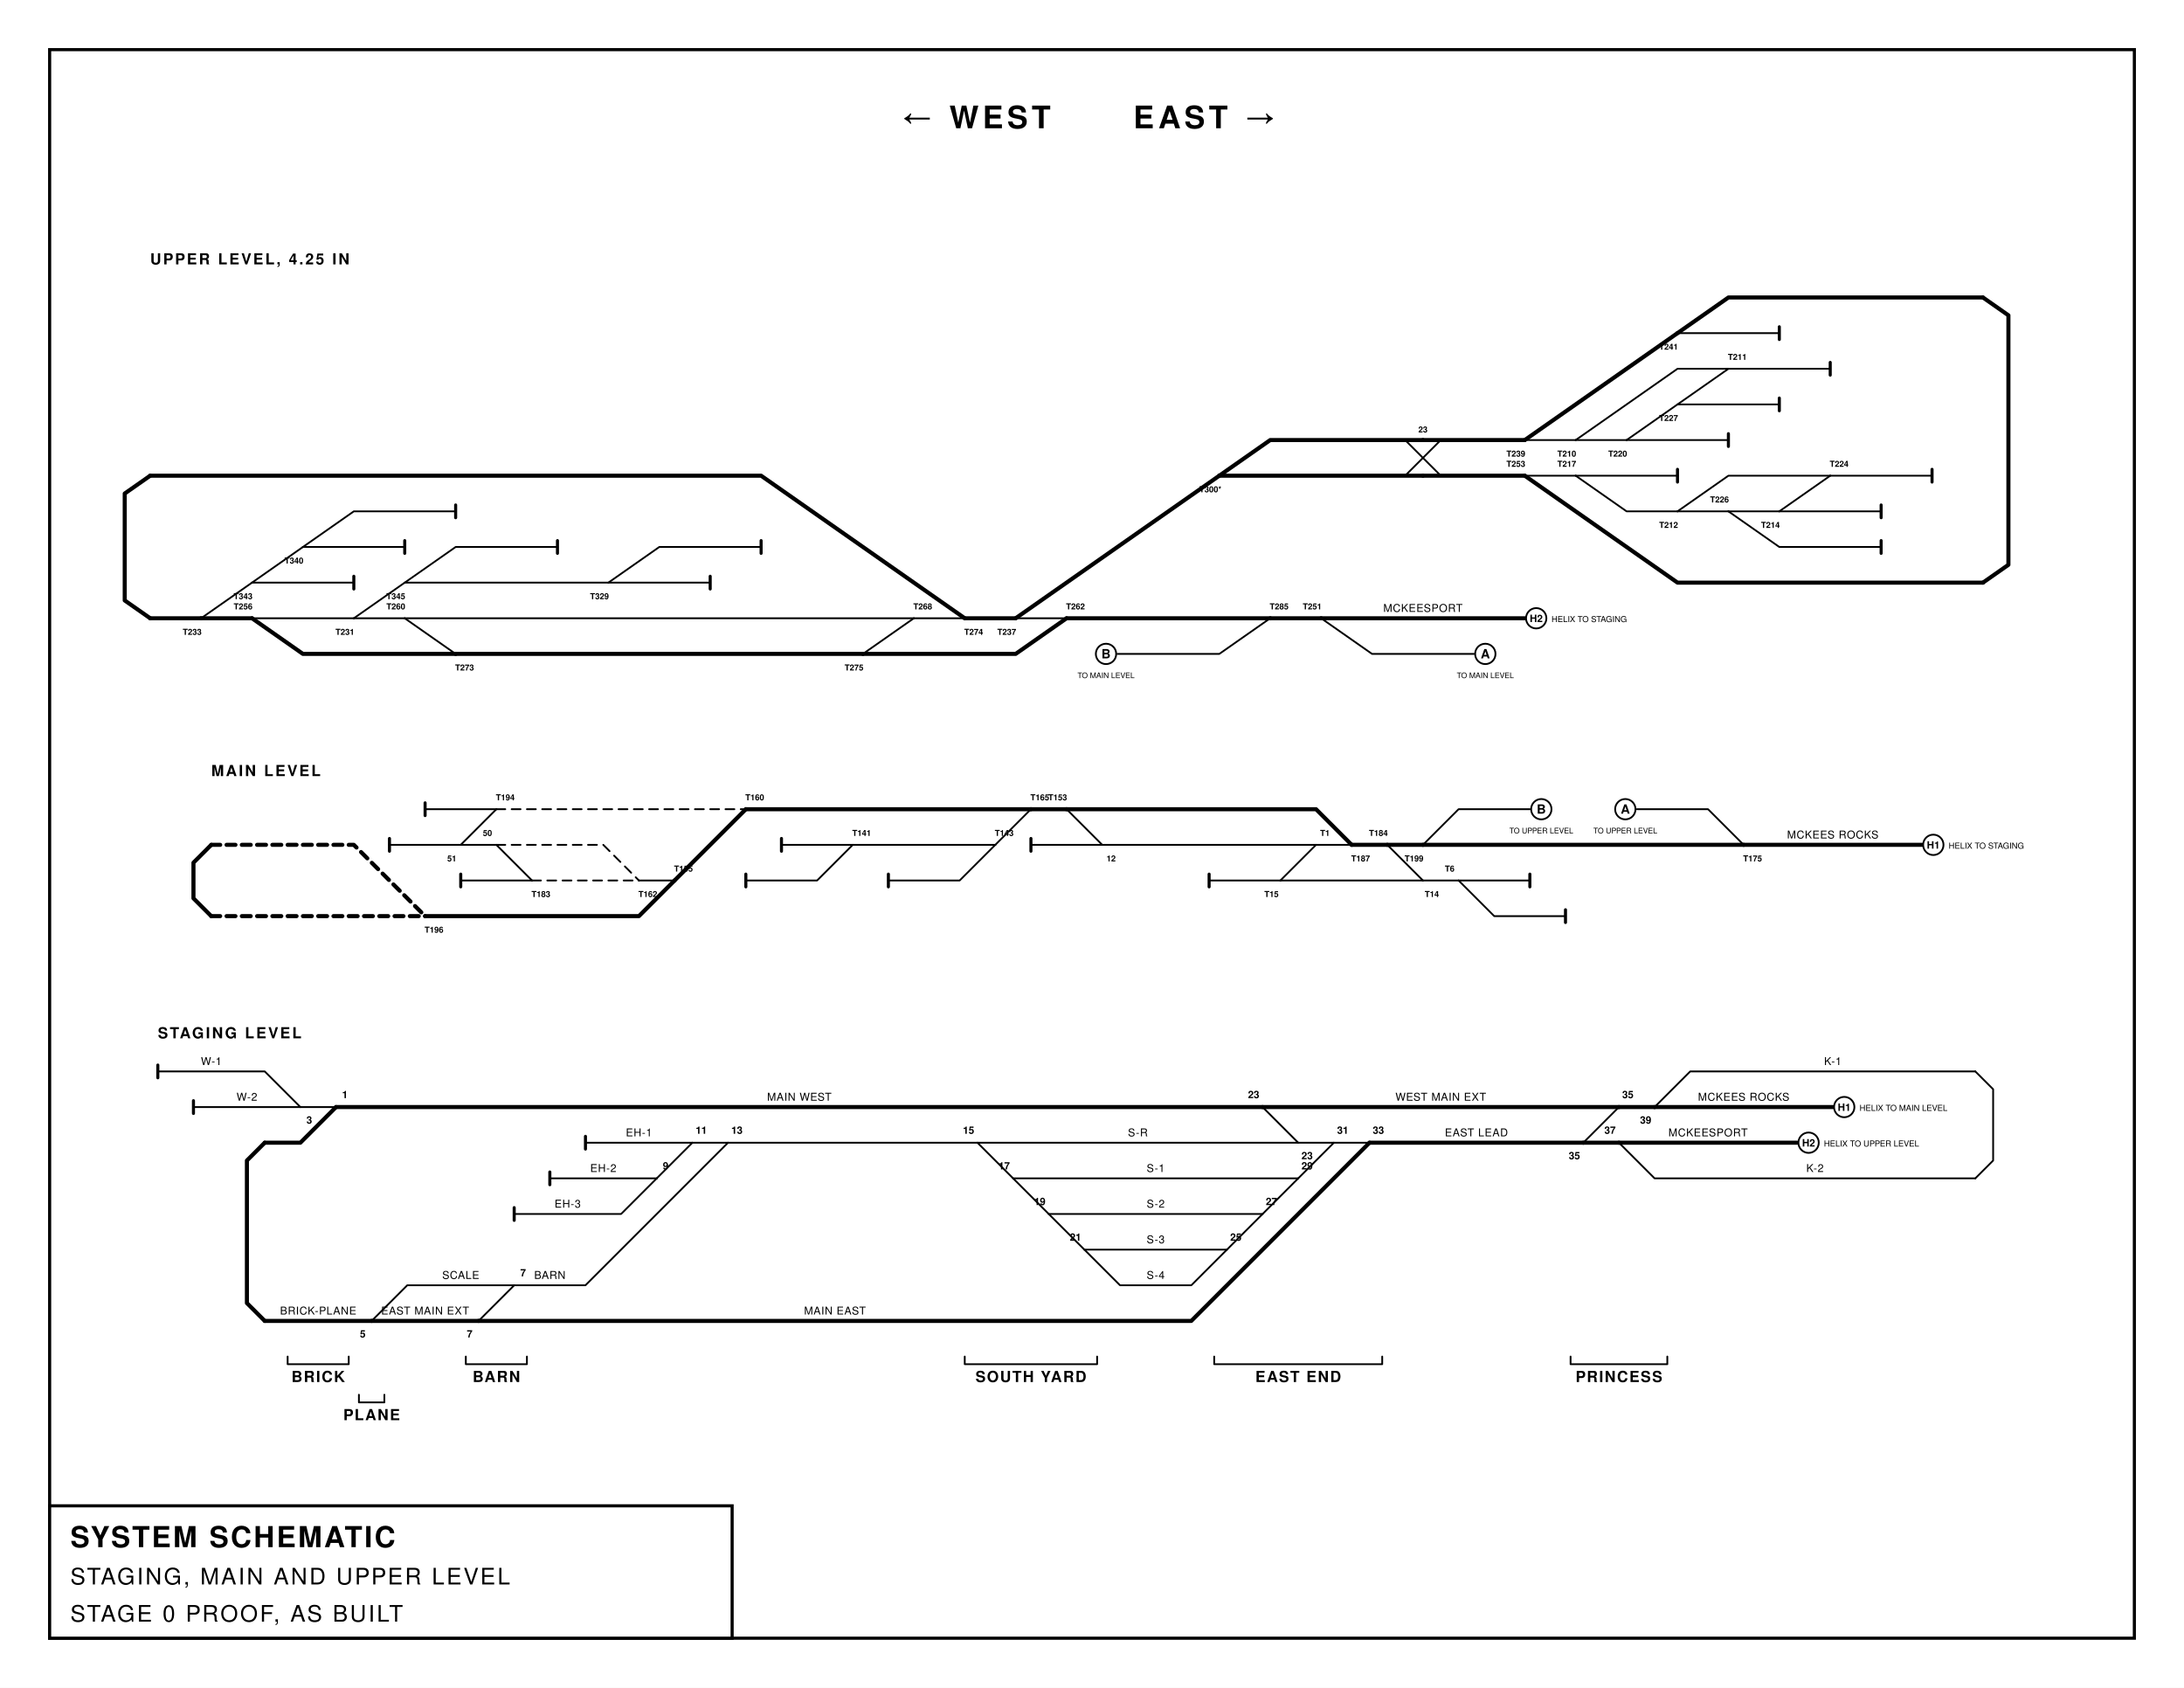
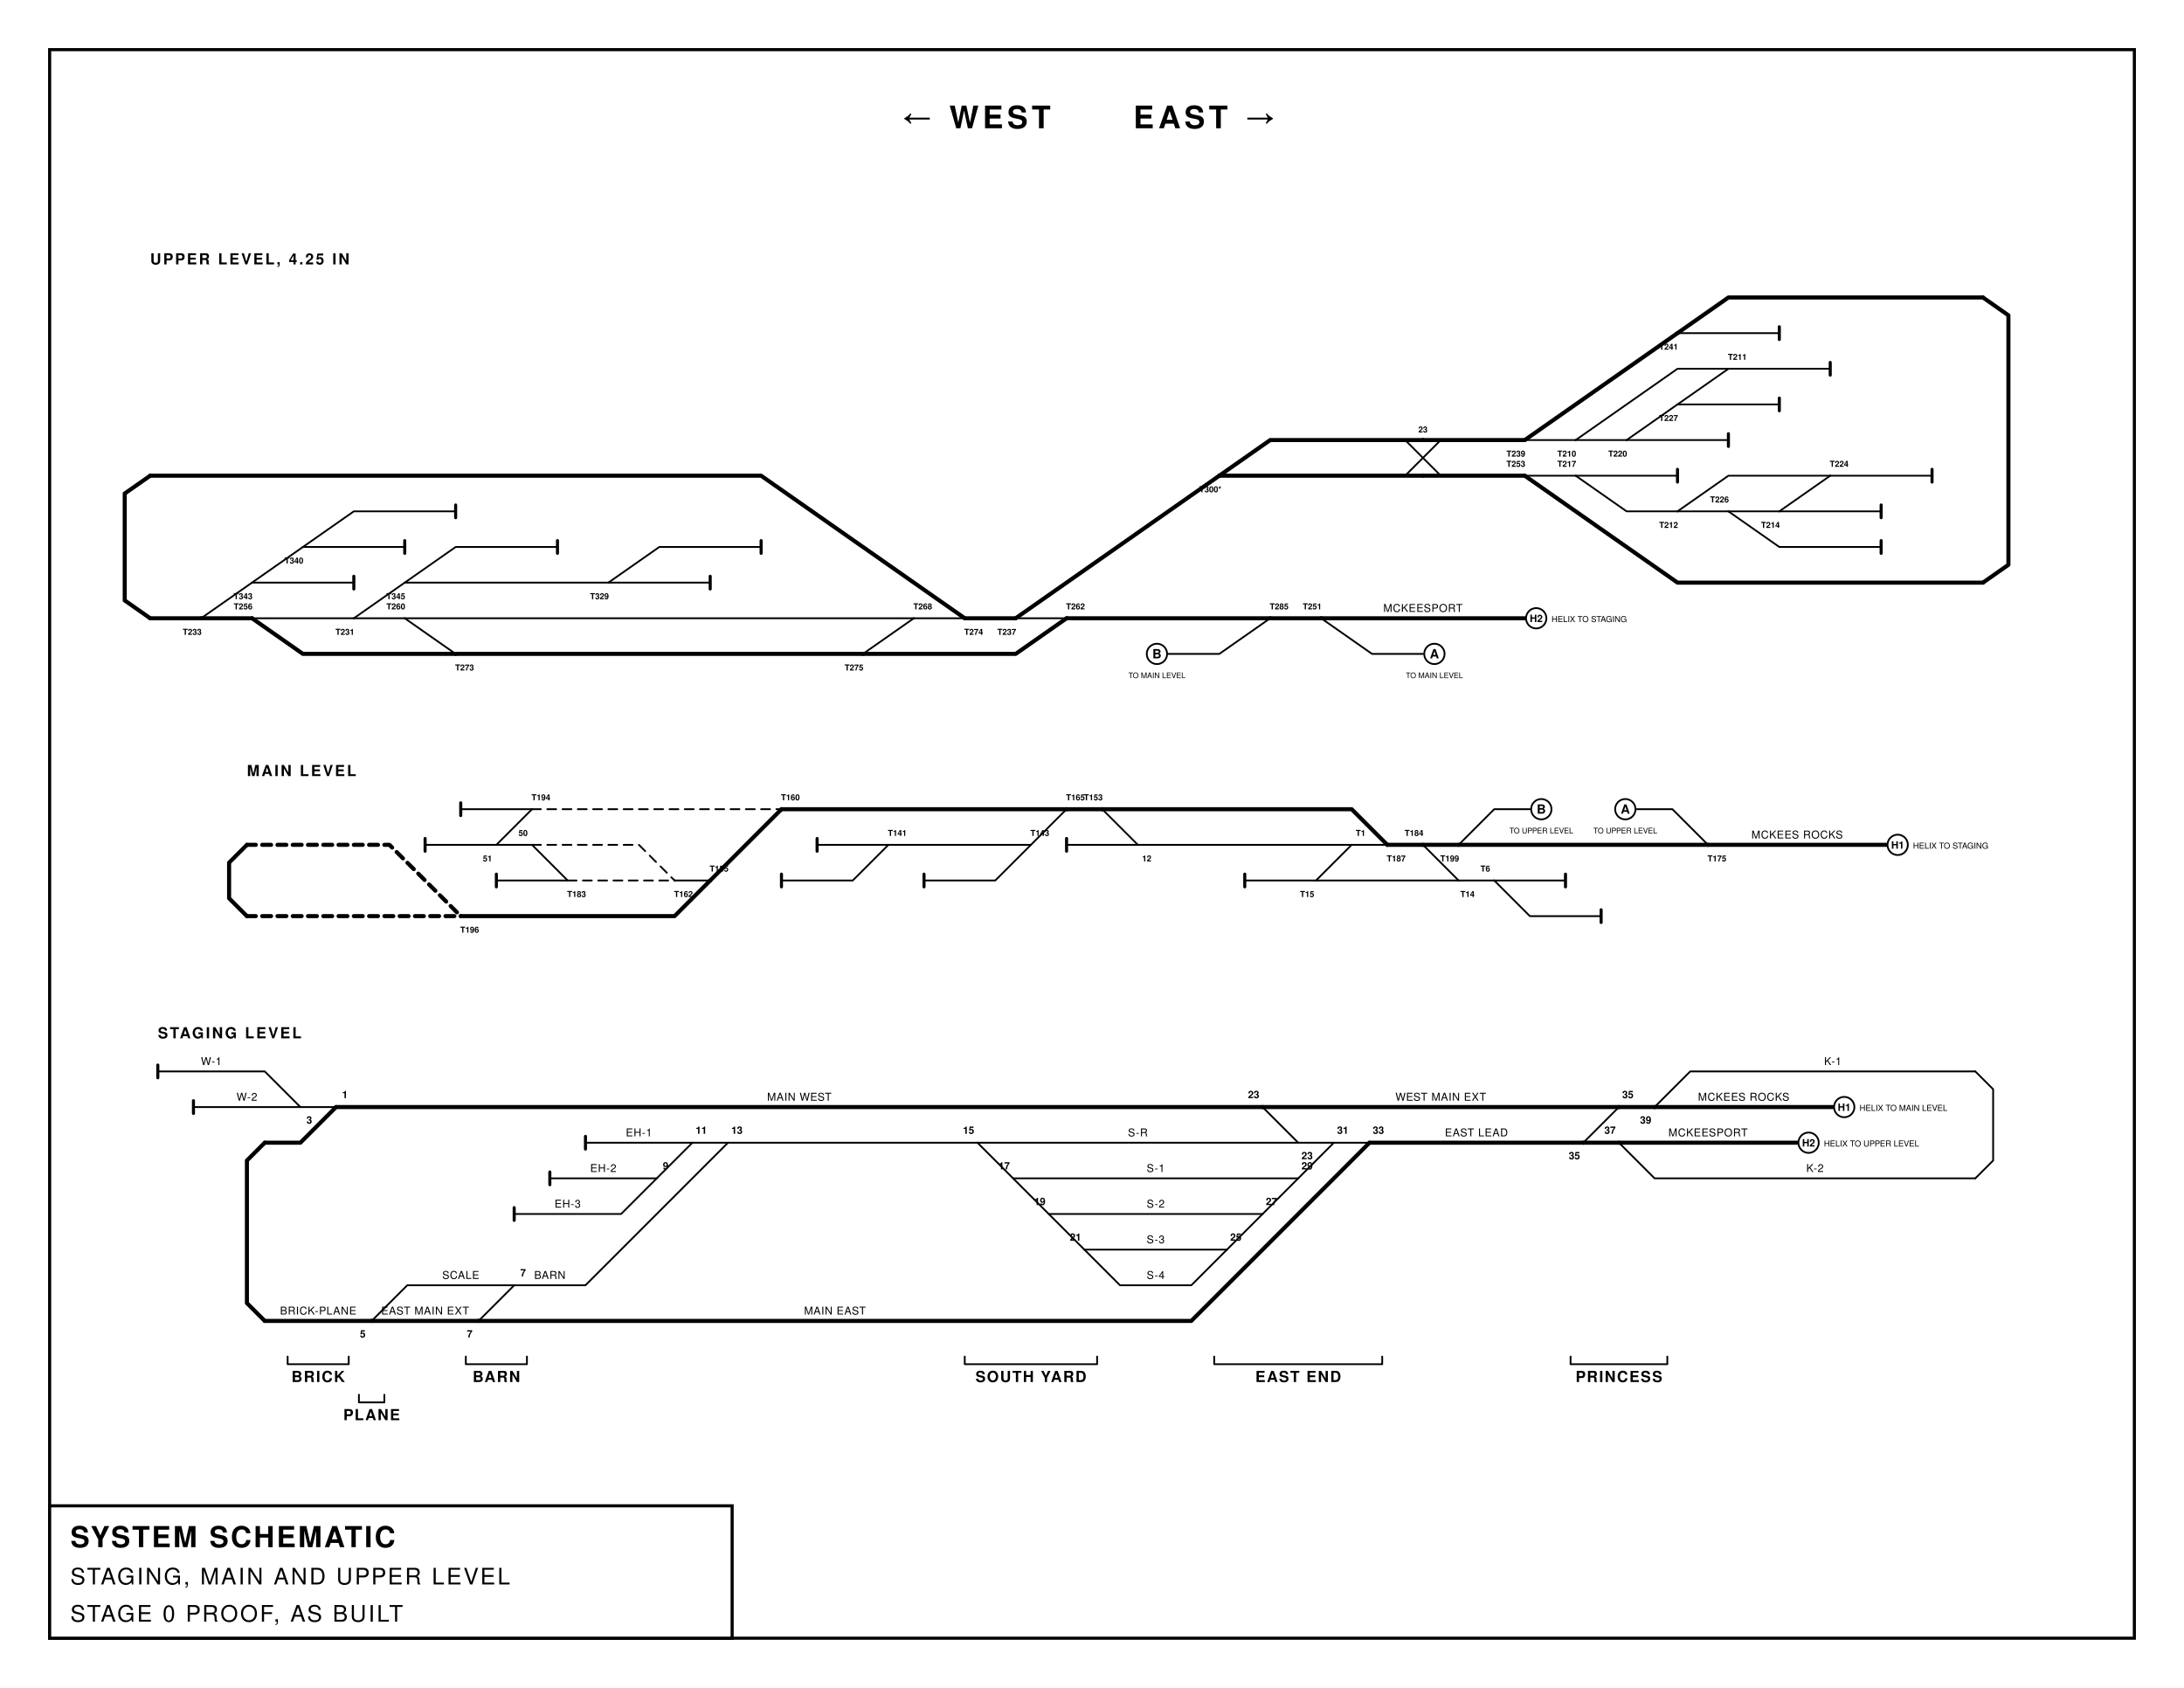
<svg xmlns="http://www.w3.org/2000/svg" viewBox="0 0 1056 816" width="1056" height="816" font-family="'Helvetica Neue',Helvetica,Arial,sans-serif">
  <rect width="1056" height="816" fill="#fff" />
  <rect x="24" y="24" width="1008" height="768" fill="none" stroke="#000" stroke-width="1.5" />
  <g transform="translate(48.0,106.9) scale(0.6154)" fill="none" stroke="#000" stroke-linecap="round" stroke-linejoin="round">
    <path d="M1120.0,172.0 L1160.0,172.0" stroke-width="1.4" />
    <path d="M1160.0,172.0 L1240.0,116.0 L1280.0,116.0" stroke-width="1.4" />
    <path d="M1160.0,172.0 L1200.0,172.0" stroke-width="1.4" />
    <path d="M1280.0,116.0 L1360.0,116.0" stroke-width="1.4" />
    <path d="M1240.0,144.0 L1280.0,116.0" stroke-width="1.4" />
    <path d="M1160.0,200.0 L1200.0,228.0 L1240.0,228.0" stroke-width="1.4" />
    <path d="M1240.0,228.0 L1280.0,228.0" stroke-width="1.4" />
    <path d="M1240.0,228.0 L1280.0,200.0 L1360.0,200.0" stroke-width="1.4" />
    <path d="M1280.0,228.0 L1320.0,228.0" stroke-width="1.4" />
    <path d="M1320.0,228.0 L1400.0,228.0" stroke-width="1.4" />
    <path d="M1320.0,228.0 L1360.0,200.0" stroke-width="1.4" />
    <path d="M1120.0,200.0 L1160.0,200.0" stroke-width="1.4" />
    <path d="M1160.0,200.0 L1240.0,200.0" stroke-width="1.4" />
    <path d="M1200.0,172.0 L1240.0,144.0" stroke-width="1.4" />
    <path d="M1200.0,172.0 L1280.0,172.0" stroke-width="1.4" />
    <path d="M1360.0,200.0 L1440.0,200.0" stroke-width="1.4" />
    <path d="M1280.0,228.0 L1320.0,256.0 L1400.0,256.0" stroke-width="1.4" />
    <path d="M1240.0,144.0 L1320.0,144.0" stroke-width="1.4" />
    <path d="M120.0,312.0 L200.0,312.0" stroke-width="1.4" />
    <path d="M200.0,312.0 L240.0,312.0" stroke-width="1.4" />
    <path d="M200.0,312.0 L240.0,284.0" stroke-width="1.4" />
    <path d="M40.0,312.0 L80.0,312.0" stroke-width="3.2" />
    <path d="M40.0,200.0 L520.0,200.0 L680.0,312.0" stroke-width="3.2" />
    <path d="M80.0,312.0 L120.0,312.0" stroke-width="3.2" />
    <path d="M80.0,312.0 L120.0,284.0" stroke-width="1.4" />
    <path d="M1040.0,172.0 L1120.0,172.0" stroke-width="3.2" />
    <path d="M1120.0,172.0 L1240.0,88.0" stroke-width="3.2" />
    <path d="M1240.0,88.0 L1280.0,60.0 L1480.0,60.0" stroke-width="3.2" />
    <path d="M1120.0,200.0 L1240.0,284.0 L1480.0,284.0" stroke-width="3.2" />
    <path d="M1240.0,88.0 L1320.0,88.0" stroke-width="1.4" />
    <path d="M1040.0,200.0 L1120.0,200.0" stroke-width="3.2" />
    <path d="M920.0,312.0 L960.0,312.0" stroke-width="3.2" />
    <path d="M120.0,312.0 L160.0,340.0 L280.0,340.0" stroke-width="3.2" />
    <path d="M680.0,312.0 L720.0,312.0" stroke-width="3.2" />
    <path d="M720.0,312.0 L760.0,312.0" stroke-width="1.4" />
    <path d="M240.0,312.0 L640.0,312.0" stroke-width="1.4" />
    <path d="M240.0,312.0 L280.0,340.0" stroke-width="1.4" />
    <path d="M760.0,312.0 L920.0,312.0" stroke-width="3.2" />
    <path d="M600.0,340.0 L720.0,340.0 L760.0,312.0" stroke-width="3.2" />
    <path d="M640.0,312.0 L680.0,312.0" stroke-width="1.4" />
    <path d="M600.0,340.0 L640.0,312.0" stroke-width="1.4" />
    <path d="M280.0,340.0 L600.0,340.0" stroke-width="3.2" />
    <path d="M880.0,200.0 L1040.0,200.0" stroke-width="3.2" />
    <path d="M240.0,284.0 L400.0,284.0" stroke-width="1.4" />
    <path d="M400.0,284.0 L480.0,284.0" stroke-width="1.4" />
    <path d="M400.0,284.0 L440.0,256.0 L520.0,256.0" stroke-width="1.4" />
    <path d="M120.0,284.0 L160.0,256.0" stroke-width="1.4" />
    <path d="M160.0,256.0 L240.0,256.0" stroke-width="1.4" />
    <path d="M160.0,256.0 L200.0,228.0 L280.0,228.0" stroke-width="1.4" />
    <path d="M240.0,284.0 L280.0,256.0 L360.0,256.0" stroke-width="1.4" />
    <path d="M120.0,284.0 L200.0,284.0" stroke-width="1.4" />
    <path d="M960.0,312.0 L1120.0,312.0" stroke-width="3.2" />
    <path d="M880.0,200.0 L920.0,172.0 L1040.0,172.0" stroke-width="3.2" />
    <path d="M720.0,312.0 L880.0,200.0" stroke-width="3.2" />
-     <path d="M960.0,312.0 L1000.0,340.0 L1080.0,340.0" stroke-width="1.4" />
-     <path d="M800.0,340.0 L880.0,340.0 L920.0,312.0" stroke-width="1.4" />
+     <path d="M960.0,312.0 L1000.0,340.0 L1040.0,340.0" stroke-width="1.4" />
+     <path d="M840.0,340.0 L880.0,340.0 L920.0,312.0" stroke-width="1.4" />
    <path d="M40.0,200.0 L20.0,214.0 L20.0,298.0 L40.0,312.0" stroke-width="3.2" />
    <path d="M1480.0,60.0 L1500.0,74.0 L1500.0,270.0 L1480.0,284.0" stroke-width="3.2" />
    <path d="M1026.0,172.0 L1054.0,200.0 M1026.0,200.0 L1054.0,172.0" stroke-width="1.4" />
    <path d="M1360.0,111.0 L1360.0,121.0" stroke-width="2.4" />
    <path d="M1400.0,223.0 L1400.0,233.0" stroke-width="2.4" />
    <path d="M1240.0,195.0 L1240.0,205.0" stroke-width="2.4" />
    <path d="M1280.0,167.0 L1280.0,177.0" stroke-width="2.4" />
    <path d="M1440.0,195.0 L1440.0,205.0" stroke-width="2.4" />
    <path d="M1400.0,251.0 L1400.0,261.0" stroke-width="2.4" />
    <path d="M1320.0,139.0 L1320.0,149.0" stroke-width="2.4" />
    <path d="M1320.0,83.0 L1320.0,93.0" stroke-width="2.4" />
    <circle cx="1129.0" cy="312.0" r="8" stroke-width="1.4" fill="#fff" />
    <path d="M480.0,279.0 L480.0,289.0" stroke-width="2.4" />
    <path d="M520.0,251.0 L520.0,261.0" stroke-width="2.4" />
    <path d="M240.0,251.0 L240.0,261.0" stroke-width="2.4" />
    <path d="M280.0,223.0 L280.0,233.0" stroke-width="2.4" />
    <path d="M360.0,251.0 L360.0,261.0" stroke-width="2.4" />
    <path d="M200.0,279.0 L200.0,289.0" stroke-width="2.4" />
-     <circle cx="1089.0" cy="340.0" r="8" stroke-width="1.4" fill="#fff" />
-     <circle cx="791.0" cy="340.0" r="8" stroke-width="1.4" fill="#fff" />
+     <circle cx="1049.0" cy="340.0" r="8" stroke-width="1.4" fill="#fff" />
+     <circle cx="831.0" cy="340.0" r="8" stroke-width="1.4" fill="#fff" />
    <text x="40.0" y="34.0" font-size="12" text-anchor="start" font-weight="bold" fill="#000" stroke="none" letter-spacing="1.5">UPPER LEVEL, 4.25 IN</text>
    <text x="1040.0" y="307.0" font-size="8.5" text-anchor="middle" font-weight="normal" fill="#000" stroke="none" letter-spacing="0.4">MCKEESPORT</text>
    <text x="1153.0" y="185.0" font-size="6.5" text-anchor="middle" font-weight="bold" fill="#000" stroke="none">T210</text>
    <text x="1287.0" y="109.0" font-size="6.5" text-anchor="middle" font-weight="bold" fill="#000" stroke="none">T211</text>
    <text x="1233.0" y="241.0" font-size="6.5" text-anchor="middle" font-weight="bold" fill="#000" stroke="none">T212</text>
    <text x="1313.0" y="241.0" font-size="6.5" text-anchor="middle" font-weight="bold" fill="#000" stroke="none">T214</text>
    <text x="1153.0" y="193.0" font-size="6.5" text-anchor="middle" font-weight="bold" fill="#000" stroke="none">T217</text>
    <text x="1193.0" y="185.0" font-size="6.5" text-anchor="middle" font-weight="bold" fill="#000" stroke="none">T220</text>
    <text x="1367.0" y="193.0" font-size="6.5" text-anchor="middle" font-weight="bold" fill="#000" stroke="none">T224</text>
    <text x="1273.0" y="221.0" font-size="6.5" text-anchor="middle" font-weight="bold" fill="#000" stroke="none">T226</text>
    <text x="1233.0" y="157.0" font-size="6.5" text-anchor="middle" font-weight="bold" fill="#000" stroke="none">T227</text>
    <text x="193.0" y="325.0" font-size="6.5" text-anchor="middle" font-weight="bold" fill="#000" stroke="none">T231</text>
    <text x="73.0" y="325.0" font-size="6.5" text-anchor="middle" font-weight="bold" fill="#000" stroke="none">T233</text>
    <text x="1113.0" y="185.0" font-size="6.5" text-anchor="middle" font-weight="bold" fill="#000" stroke="none">T239</text>
    <text x="1233.0" y="101.0" font-size="6.5" text-anchor="middle" font-weight="bold" fill="#000" stroke="none">T241</text>
    <text x="1113.0" y="193.0" font-size="6.5" text-anchor="middle" font-weight="bold" fill="#000" stroke="none">T253</text>
    <text x="953.0" y="305.0" font-size="6.5" text-anchor="middle" font-weight="bold" fill="#000" stroke="none">T251</text>
    <text x="113.0" y="305.0" font-size="6.5" text-anchor="middle" font-weight="bold" fill="#000" stroke="none">T256</text>
    <text x="713.0" y="325.0" font-size="6.5" text-anchor="middle" font-weight="bold" fill="#000" stroke="none">T237</text>
    <text x="233.0" y="305.0" font-size="6.5" text-anchor="middle" font-weight="bold" fill="#000" stroke="none">T260</text>
    <text x="767.0" y="305.0" font-size="6.5" text-anchor="middle" font-weight="bold" fill="#000" stroke="none">T262</text>
    <text x="647.0" y="305.0" font-size="6.5" text-anchor="middle" font-weight="bold" fill="#000" stroke="none">T268</text>
    <text x="687.0" y="325.0" font-size="6.5" text-anchor="middle" font-weight="bold" fill="#000" stroke="none">T274</text>
    <text x="287.0" y="353.0" font-size="6.5" text-anchor="middle" font-weight="bold" fill="#000" stroke="none">T273</text>
    <text x="927.0" y="305.0" font-size="6.5" text-anchor="middle" font-weight="bold" fill="#000" stroke="none">T285</text>
    <text x="593.0" y="353.0" font-size="6.5" text-anchor="middle" font-weight="bold" fill="#000" stroke="none">T275</text>
    <text x="1040.0" y="166.0" font-size="6.5" text-anchor="middle" font-weight="bold" fill="#000" stroke="none">23</text>
    <text x="873.0" y="213.0" font-size="6.5" text-anchor="middle" font-weight="bold" fill="#000" stroke="none">T300*</text>
    <text x="393.0" y="297.0" font-size="6.5" text-anchor="middle" font-weight="bold" fill="#000" stroke="none">T329</text>
    <text x="153.0" y="269.0" font-size="6.5" text-anchor="middle" font-weight="bold" fill="#000" stroke="none">T340</text>
    <text x="233.0" y="297.0" font-size="6.5" text-anchor="middle" font-weight="bold" fill="#000" stroke="none">T345</text>
    <text x="113.0" y="297.0" font-size="6.5" text-anchor="middle" font-weight="bold" fill="#000" stroke="none">T343</text>
    <text x="1129.0" y="315.0" font-size="8" text-anchor="middle" font-weight="bold" fill="#000" stroke="none">H2</text>
    <text x="1141.0" y="315.0" font-size="6.5" text-anchor="start" font-weight="normal" fill="#000" stroke="none">HELIX TO STAGING</text>
-     <text x="1089.0" y="343.5" font-size="10" text-anchor="middle" font-weight="bold" fill="#000" stroke="none">A</text>
-     <text x="1089.0" y="359.0" font-size="6" text-anchor="middle" font-weight="normal" fill="#000" stroke="none">TO MAIN LEVEL</text>
-     <text x="791.0" y="343.5" font-size="10" text-anchor="middle" font-weight="bold" fill="#000" stroke="none">B</text>
-     <text x="791.0" y="359.0" font-size="6" text-anchor="middle" font-weight="normal" fill="#000" stroke="none">TO MAIN LEVEL</text>
-     <path d="M872.0,518.0 L928.0,518.0" stroke-width="1.4" />
-     <path d="M928.0,518.0 L1040.0,518.0" stroke-width="1.4" />
-     <path d="M928.0,518.0 L956.0,490.0" stroke-width="1.4" />
-     <path d="M1040.0,518.0 L1068.0,518.0" stroke-width="1.4" />
-     <path d="M1068.0,518.0 L1124.0,518.0" stroke-width="1.4" />
-     <path d="M1068.0,518.0 L1096.0,546.0 L1152.0,546.0" stroke-width="1.4" />
-     <path d="M956.0,490.0 L984.0,490.0" stroke-width="1.4" />
-     <path d="M788.0,490.0 L956.0,490.0" stroke-width="1.4" />
-     <path d="M732.0,490.0 L788.0,490.0" stroke-width="1.4" />
-     <path d="M760.0,462.0 L788.0,490.0" stroke-width="1.4" />
-     <path d="M1012.0,490.0 L1040.0,518.0" stroke-width="1.4" />
-     <path d="M592.0,490.0 L704.0,490.0" stroke-width="1.4" />
-     <path d="M536.0,490.0 L592.0,490.0" stroke-width="1.4" />
-     <path d="M508.0,518.0 L564.0,518.0 L592.0,490.0" stroke-width="1.4" />
-     <path d="M704.0,490.0 L732.0,462.0" stroke-width="1.4" />
-     <path d="M620.0,518.0 L676.0,518.0 L704.0,490.0" stroke-width="1.4" />
-     <path d="M732.0,462.0 L760.0,462.0" stroke-width="3.2" />
-     <path d="M760.0,462.0 L956.0,462.0 L984.0,490.0" stroke-width="3.2" />
-     <path d="M452.0,518.0 L508.0,462.0" stroke-width="3.2" />
-     <path d="M256.0,546.0 L424.0,546.0 L452.0,518.0" stroke-width="3.2" />
-     <path d="M424.0,518.0 L452.0,518.0" stroke-width="1.4" />
-     <path d="M312.0,490.0 L396.0,490.0 L424.0,518.0" stroke-width="1.4" stroke-dasharray="7 5" />
-     <path d="M340.0,518.0 L424.0,518.0" stroke-width="1.4" stroke-dasharray="7 5" />
-     <path d="M508.0,462.0 L732.0,462.0" stroke-width="3.2" />
-     <path d="M312.0,462.0 L508.0,462.0" stroke-width="1.4" stroke-dasharray="7 5" />
-     <path d="M228.0,490.0 L284.0,490.0" stroke-width="1.4" />
-     <path d="M284.0,490.0 L312.0,462.0" stroke-width="1.4" />
-     <path d="M312.0,490.0 L340.0,518.0" stroke-width="1.4" />
-     <path d="M284.0,490.0 L312.0,490.0" stroke-width="1.4" />
-     <path d="M984.0,490.0 L1012.0,490.0" stroke-width="3.2" />
+     <text x="1049.0" y="343.5" font-size="10" text-anchor="middle" font-weight="bold" fill="#000" stroke="none">A</text>
+     <text x="1049.0" y="359.0" font-size="6" text-anchor="middle" font-weight="normal" fill="#000" stroke="none">TO MAIN LEVEL</text>
+     <text x="831.0" y="343.5" font-size="10" text-anchor="middle" font-weight="bold" fill="#000" stroke="none">B</text>
+     <text x="831.0" y="359.0" font-size="6" text-anchor="middle" font-weight="normal" fill="#000" stroke="none">TO MAIN LEVEL</text>
+     <path d="M900.0,518.0 L956.0,518.0" stroke-width="1.4" />
+     <path d="M956.0,518.0 L1068.0,518.0" stroke-width="1.4" />
+     <path d="M956.0,518.0 L984.0,490.0" stroke-width="1.4" />
+     <path d="M1068.0,518.0 L1096.0,518.0" stroke-width="1.4" />
+     <path d="M1096.0,518.0 L1152.0,518.0" stroke-width="1.4" />
+     <path d="M1096.0,518.0 L1124.0,546.0 L1180.0,546.0" stroke-width="1.4" />
+     <path d="M984.0,490.0 L1012.0,490.0" stroke-width="1.4" />
+     <path d="M816.0,490.0 L984.0,490.0" stroke-width="1.4" />
+     <path d="M760.0,490.0 L816.0,490.0" stroke-width="1.4" />
+     <path d="M788.0,462.0 L816.0,490.0" stroke-width="1.4" />
+     <path d="M1040.0,490.0 L1068.0,518.0" stroke-width="1.4" />
+     <path d="M620.0,490.0 L732.0,490.0" stroke-width="1.4" />
+     <path d="M564.0,490.0 L620.0,490.0" stroke-width="1.4" />
+     <path d="M536.0,518.0 L592.0,518.0 L620.0,490.0" stroke-width="1.4" />
+     <path d="M732.0,490.0 L760.0,462.0" stroke-width="1.4" />
+     <path d="M648.0,518.0 L704.0,518.0 L732.0,490.0" stroke-width="1.4" />
+     <path d="M760.0,462.0 L788.0,462.0" stroke-width="3.2" />
+     <path d="M788.0,462.0 L984.0,462.0 L1012.0,490.0" stroke-width="3.2" />
+     <path d="M480.0,518.0 L536.0,462.0" stroke-width="3.2" />
+     <path d="M284.0,546.0 L452.0,546.0 L480.0,518.0" stroke-width="3.2" />
+     <path d="M452.0,518.0 L480.0,518.0" stroke-width="1.4" />
+     <path d="M340.0,490.0 L424.0,490.0 L452.0,518.0" stroke-width="1.4" stroke-dasharray="7 5" />
+     <path d="M368.0,518.0 L452.0,518.0" stroke-width="1.4" stroke-dasharray="7 5" />
+     <path d="M536.0,462.0 L760.0,462.0" stroke-width="3.2" />
+     <path d="M340.0,462.0 L536.0,462.0" stroke-width="1.4" stroke-dasharray="7 5" />
+     <path d="M256.0,490.0 L312.0,490.0" stroke-width="1.4" />
+     <path d="M312.0,490.0 L340.0,462.0" stroke-width="1.4" />
+     <path d="M340.0,490.0 L368.0,518.0" stroke-width="1.4" />
+     <path d="M312.0,490.0 L340.0,490.0" stroke-width="1.4" />
    <path d="M1012.0,490.0 L1040.0,490.0" stroke-width="3.2" />
-     <path d="M284.0,518.0 L340.0,518.0" stroke-width="1.4" />
-     <path d="M256.0,462.0 L312.0,462.0" stroke-width="1.4" />
-     <path d="M88.0,490.0 L200.0,490.0 L256.0,546.0" stroke-width="3.2" stroke-dasharray="7 5" />
-     <path d="M88.0,546.0 L256.0,546.0" stroke-width="3.2" stroke-dasharray="7 5" />
-     <path d="M1292.0,490.0 L1432.0,490.0" stroke-width="3.2" />
-     <path d="M1040.0,490.0 L1292.0,490.0" stroke-width="3.2" />
-     <path d="M1208.0,462.0 L1264.0,462.0 L1292.0,490.0" stroke-width="1.4" />
-     <path d="M1040.0,490.0 L1068.0,462.0 L1124.0,462.0" stroke-width="1.4" />
-     <path d="M88.0,490.0 L74.0,504.0 L74.0,532.0 L88.0,546.0" stroke-width="3.2" />
-     <path d="M872.0,513.0 L872.0,523.0" stroke-width="2.4" />
-     <path d="M1124.0,513.0 L1124.0,523.0" stroke-width="2.4" />
-     <path d="M1152.0,541.0 L1152.0,551.0" stroke-width="2.4" />
-     <path d="M732.0,485.0 L732.0,495.0" stroke-width="2.4" />
-     <path d="M536.0,485.0 L536.0,495.0" stroke-width="2.4" />
-     <path d="M508.0,513.0 L508.0,523.0" stroke-width="2.4" />
-     <path d="M620.0,513.0 L620.0,523.0" stroke-width="2.4" />
-     <path d="M228.0,485.0 L228.0,495.0" stroke-width="2.4" />
-     <path d="M284.0,513.0 L284.0,523.0" stroke-width="2.4" />
-     <path d="M256.0,457.0 L256.0,467.0" stroke-width="2.4" />
-     <circle cx="1441.0" cy="490.0" r="8" stroke-width="1.4" fill="#fff" />
+     <path d="M1040.0,490.0 L1068.0,490.0" stroke-width="3.2" />
+     <path d="M312.0,518.0 L368.0,518.0" stroke-width="1.4" />
+     <path d="M284.0,462.0 L340.0,462.0" stroke-width="1.4" />
+     <path d="M116.0,490.0 L228.0,490.0 L284.0,546.0" stroke-width="3.2" stroke-dasharray="7 5" />
+     <path d="M116.0,546.0 L284.0,546.0" stroke-width="3.2" stroke-dasharray="7 5" />
+     <path d="M1264.0,490.0 L1404.0,490.0" stroke-width="3.2" />
+     <path d="M1068.0,490.0 L1264.0,490.0" stroke-width="3.2" />
+     <path d="M1208.0,462.0 L1236.0,462.0 L1264.0,490.0" stroke-width="1.4" />
+     <path d="M1068.0,490.0 L1096.0,462.0 L1124.0,462.0" stroke-width="1.4" />
+     <path d="M116.0,490.0 L102.0,504.0 L102.0,532.0 L116.0,546.0" stroke-width="3.2" />
+     <path d="M900.0,513.0 L900.0,523.0" stroke-width="2.4" />
+     <path d="M1152.0,513.0 L1152.0,523.0" stroke-width="2.4" />
+     <path d="M1180.0,541.0 L1180.0,551.0" stroke-width="2.4" />
+     <path d="M760.0,485.0 L760.0,495.0" stroke-width="2.4" />
+     <path d="M564.0,485.0 L564.0,495.0" stroke-width="2.4" />
+     <path d="M536.0,513.0 L536.0,523.0" stroke-width="2.4" />
+     <path d="M648.0,513.0 L648.0,523.0" stroke-width="2.4" />
+     <path d="M256.0,485.0 L256.0,495.0" stroke-width="2.4" />
+     <path d="M312.0,513.0 L312.0,523.0" stroke-width="2.4" />
+     <path d="M284.0,457.0 L284.0,467.0" stroke-width="2.4" />
+     <circle cx="1413.0" cy="490.0" r="8" stroke-width="1.4" fill="#fff" />
    <circle cx="1199.0" cy="462.0" r="8" stroke-width="1.4" fill="#fff" />
    <circle cx="1133.0" cy="462.0" r="8" stroke-width="1.4" fill="#fff" />
-     <text x="88.0" y="436.0" font-size="12" text-anchor="start" font-weight="bold" fill="#000" stroke="none" letter-spacing="1.5">MAIN LEVEL</text>
-     <text x="1362.0" y="485.0" font-size="8.5" text-anchor="middle" font-weight="normal" fill="#000" stroke="none" letter-spacing="0.4">MCKEES ROCKS</text>
-     <text x="921.0" y="531.0" font-size="6.5" text-anchor="middle" font-weight="bold" fill="#000" stroke="none">T15</text>
-     <text x="1061.0" y="511.0" font-size="6.5" text-anchor="middle" font-weight="bold" fill="#000" stroke="none">T6</text>
-     <text x="963.0" y="483.0" font-size="6.5" text-anchor="middle" font-weight="bold" fill="#000" stroke="none">T1</text>
-     <text x="795.0" y="503.0" font-size="6.5" text-anchor="middle" font-weight="bold" fill="#000" stroke="none">12</text>
-     <text x="1047.0" y="531.0" font-size="6.5" text-anchor="middle" font-weight="bold" fill="#000" stroke="none">T14</text>
-     <text x="599.0" y="483.0" font-size="6.5" text-anchor="middle" font-weight="bold" fill="#000" stroke="none">T141</text>
-     <text x="711.0" y="483.0" font-size="6.5" text-anchor="middle" font-weight="bold" fill="#000" stroke="none">T143</text>
-     <text x="753.0" y="455.0" font-size="6.5" text-anchor="middle" font-weight="bold" fill="#000" stroke="none">T153</text>
-     <text x="459.0" y="511.0" font-size="6.5" text-anchor="middle" font-weight="bold" fill="#000" stroke="none">T155</text>
-     <text x="431.0" y="531.0" font-size="6.5" text-anchor="middle" font-weight="bold" fill="#000" stroke="none">T162</text>
-     <text x="515.0" y="455.0" font-size="6.5" text-anchor="middle" font-weight="bold" fill="#000" stroke="none">T160</text>
-     <text x="277.0" y="503.0" font-size="6.5" text-anchor="middle" font-weight="bold" fill="#000" stroke="none">51</text>
-     <text x="305.0" y="483.0" font-size="6.5" text-anchor="middle" font-weight="bold" fill="#000" stroke="none">50</text>
-     <text x="739.0" y="455.0" font-size="6.5" text-anchor="middle" font-weight="bold" fill="#000" stroke="none">T165</text>
-     <text x="1005.0" y="483.0" font-size="6.5" text-anchor="middle" font-weight="bold" fill="#000" stroke="none">T184</text>
-     <text x="347.0" y="531.0" font-size="6.5" text-anchor="middle" font-weight="bold" fill="#000" stroke="none">T183</text>
-     <text x="991.0" y="503.0" font-size="6.5" text-anchor="middle" font-weight="bold" fill="#000" stroke="none">T187</text>
-     <text x="319.0" y="455.0" font-size="6.5" text-anchor="middle" font-weight="bold" fill="#000" stroke="none">T194</text>
-     <text x="263.0" y="559.0" font-size="6.5" text-anchor="middle" font-weight="bold" fill="#000" stroke="none">T196</text>
-     <text x="1299.0" y="503.0" font-size="6.5" text-anchor="middle" font-weight="bold" fill="#000" stroke="none">T175</text>
-     <text x="1033.0" y="503.0" font-size="6.5" text-anchor="middle" font-weight="bold" fill="#000" stroke="none">T199</text>
-     <text x="1441.0" y="493.0" font-size="8" text-anchor="middle" font-weight="bold" fill="#000" stroke="none">H1</text>
-     <text x="1453.0" y="493.0" font-size="6.5" text-anchor="start" font-weight="normal" fill="#000" stroke="none">HELIX TO STAGING</text>
+     <text x="116.0" y="436.0" font-size="12" text-anchor="start" font-weight="bold" fill="#000" stroke="none" letter-spacing="1.5">MAIN LEVEL</text>
+     <text x="1334.0" y="485.0" font-size="8.5" text-anchor="middle" font-weight="normal" fill="#000" stroke="none" letter-spacing="0.4">MCKEES ROCKS</text>
+     <text x="949.0" y="531.0" font-size="6.5" text-anchor="middle" font-weight="bold" fill="#000" stroke="none">T15</text>
+     <text x="1089.0" y="511.0" font-size="6.5" text-anchor="middle" font-weight="bold" fill="#000" stroke="none">T6</text>
+     <text x="991.0" y="483.0" font-size="6.5" text-anchor="middle" font-weight="bold" fill="#000" stroke="none">T1</text>
+     <text x="823.0" y="503.0" font-size="6.5" text-anchor="middle" font-weight="bold" fill="#000" stroke="none">12</text>
+     <text x="1075.0" y="531.0" font-size="6.5" text-anchor="middle" font-weight="bold" fill="#000" stroke="none">T14</text>
+     <text x="627.0" y="483.0" font-size="6.5" text-anchor="middle" font-weight="bold" fill="#000" stroke="none">T141</text>
+     <text x="739.0" y="483.0" font-size="6.5" text-anchor="middle" font-weight="bold" fill="#000" stroke="none">T143</text>
+     <text x="781.0" y="455.0" font-size="6.5" text-anchor="middle" font-weight="bold" fill="#000" stroke="none">T153</text>
+     <text x="487.0" y="511.0" font-size="6.5" text-anchor="middle" font-weight="bold" fill="#000" stroke="none">T155</text>
+     <text x="459.0" y="531.0" font-size="6.5" text-anchor="middle" font-weight="bold" fill="#000" stroke="none">T162</text>
+     <text x="543.0" y="455.0" font-size="6.5" text-anchor="middle" font-weight="bold" fill="#000" stroke="none">T160</text>
+     <text x="305.0" y="503.0" font-size="6.5" text-anchor="middle" font-weight="bold" fill="#000" stroke="none">51</text>
+     <text x="333.0" y="483.0" font-size="6.5" text-anchor="middle" font-weight="bold" fill="#000" stroke="none">50</text>
+     <text x="767.0" y="455.0" font-size="6.5" text-anchor="middle" font-weight="bold" fill="#000" stroke="none">T165</text>
+     <text x="1033.0" y="483.0" font-size="6.5" text-anchor="middle" font-weight="bold" fill="#000" stroke="none">T184</text>
+     <text x="375.0" y="531.0" font-size="6.5" text-anchor="middle" font-weight="bold" fill="#000" stroke="none">T183</text>
+     <text x="1019.0" y="503.0" font-size="6.5" text-anchor="middle" font-weight="bold" fill="#000" stroke="none">T187</text>
+     <text x="347.0" y="455.0" font-size="6.5" text-anchor="middle" font-weight="bold" fill="#000" stroke="none">T194</text>
+     <text x="291.0" y="559.0" font-size="6.5" text-anchor="middle" font-weight="bold" fill="#000" stroke="none">T196</text>
+     <text x="1271.0" y="503.0" font-size="6.5" text-anchor="middle" font-weight="bold" fill="#000" stroke="none">T175</text>
+     <text x="1061.0" y="503.0" font-size="6.5" text-anchor="middle" font-weight="bold" fill="#000" stroke="none">T199</text>
+     <text x="1413.0" y="493.0" font-size="8" text-anchor="middle" font-weight="bold" fill="#000" stroke="none">H1</text>
+     <text x="1425.0" y="493.0" font-size="6.5" text-anchor="start" font-weight="normal" fill="#000" stroke="none">HELIX TO STAGING</text>
    <text x="1199.0" y="465.5" font-size="10" text-anchor="middle" font-weight="bold" fill="#000" stroke="none">A</text>
    <text x="1199.0" y="481.0" font-size="6" text-anchor="middle" font-weight="normal" fill="#000" stroke="none">TO UPPER LEVEL</text>
    <text x="1133.0" y="465.5" font-size="10" text-anchor="middle" font-weight="bold" fill="#000" stroke="none">B</text>
    <text x="1133.0" y="481.0" font-size="6" text-anchor="middle" font-weight="normal" fill="#000" stroke="none">TO UPPER LEVEL</text>
    <path d="M970.0,724.0 L998.0,724.0" stroke-width="1.4" />
    <path d="M942.0,724.0 L970.0,724.0" stroke-width="1.4" />
    <path d="M942.0,752.0 L970.0,724.0" stroke-width="1.4" />
    <path d="M158.0,696.0 L186.0,696.0" stroke-width="1.4" />
    <path d="M46.0,668.0 L130.0,668.0 L158.0,696.0" stroke-width="1.4" />
    <path d="M74.0,696.0 L158.0,696.0" stroke-width="1.4" />
    <path d="M690.0,724.0 L718.0,752.0" stroke-width="1.4" />
    <path d="M1194.0,696.0 L1222.0,696.0" stroke-width="3.2" />
    <path d="M914.0,696.0 L1194.0,696.0" stroke-width="3.2" />
    <path d="M1166.0,724.0 L1194.0,696.0" stroke-width="1.4" />
    <path d="M1222.0,696.0 L1362.0,696.0" stroke-width="3.2" />
    <path d="M1222.0,696.0 L1250.0,668.0 L1474.0,668.0" stroke-width="1.4" />
    <path d="M1194.0,724.0 L1222.0,752.0 L1474.0,752.0" stroke-width="1.4" />
    <path d="M914.0,696.0 L942.0,724.0" stroke-width="1.4" />
    <path d="M886.0,808.0 L914.0,780.0" stroke-width="1.4" />
    <path d="M774.0,808.0 L802.0,836.0 L858.0,836.0 L886.0,808.0" stroke-width="1.4" />
    <path d="M774.0,808.0 L886.0,808.0" stroke-width="1.4" />
    <path d="M718.0,752.0 L746.0,780.0" stroke-width="1.4" />
    <path d="M718.0,752.0 L942.0,752.0" stroke-width="1.4" />
    <path d="M746.0,780.0 L774.0,808.0" stroke-width="1.4" />
    <path d="M1166.0,724.0 L1194.0,724.0" stroke-width="3.2" />
    <path d="M1194.0,724.0 L1334.0,724.0" stroke-width="3.2" />
    <path d="M914.0,780.0 L942.0,752.0" stroke-width="1.4" />
    <path d="M998.0,724.0 L1166.0,724.0" stroke-width="3.2" />
    <path d="M746.0,780.0 L914.0,780.0" stroke-width="1.4" />
    <path d="M130.0,864.0 L214.0,864.0" stroke-width="3.2" />
    <path d="M130.0,724.0 L158.0,724.0 L186.0,696.0" stroke-width="3.2" />
    <path d="M690.0,724.0 L942.0,724.0" stroke-width="1.4" />
    <path d="M186.0,696.0 L914.0,696.0" stroke-width="3.2" />
    <path d="M214.0,864.0 L242.0,836.0 L326.0,836.0" stroke-width="1.4" />
    <path d="M214.0,864.0 L298.0,864.0" stroke-width="3.2" />
    <path d="M298.0,864.0 L858.0,864.0 L998.0,724.0" stroke-width="3.2" />
    <path d="M298.0,864.0 L326.0,836.0" stroke-width="1.4" />
    <path d="M326.0,836.0 L382.0,836.0 L494.0,724.0" stroke-width="1.4" />
    <path d="M494.0,724.0 L690.0,724.0" stroke-width="1.4" />
    <path d="M466.0,724.0 L494.0,724.0" stroke-width="1.4" />
    <path d="M382.0,724.0 L466.0,724.0" stroke-width="1.4" />
    <path d="M438.0,752.0 L466.0,724.0" stroke-width="1.4" />
    <path d="M354.0,752.0 L438.0,752.0" stroke-width="1.4" />
    <path d="M326.0,780.0 L410.0,780.0 L438.0,752.0" stroke-width="1.4" />
    <path d="M1474.0,668.0 L1488.0,682.0 L1488.0,738.0 L1474.0,752.0" stroke-width="1.4" />
    <path d="M130.0,724.0 L116.0,738.0 L116.0,850.0 L130.0,864.0" stroke-width="3.2" />
    <path d="M46.0,663.0 L46.0,673.0" stroke-width="2.4" />
    <path d="M74.0,691.0 L74.0,701.0" stroke-width="2.4" />
    <circle cx="1371.0" cy="696.0" r="8" stroke-width="1.4" fill="#fff" />
    <circle cx="1343.0" cy="724.0" r="8" stroke-width="1.4" fill="#fff" />
    <path d="M382.0,719.0 L382.0,729.0" stroke-width="2.4" />
    <path d="M354.0,747.0 L354.0,757.0" stroke-width="2.4" />
    <path d="M326.0,775.0 L326.0,785.0" stroke-width="2.4" />
    <path d="M148.0,892 L148.0,898 L196.0,898 L196.0,892" stroke-width="1.4" />
    <path d="M204.0,922 L204.0,928 L224.0,928 L224.0,922" stroke-width="1.4" />
    <path d="M288.0,892 L288.0,898 L336.0,898 L336.0,892" stroke-width="1.4" />
    <path d="M680.0,892 L680.0,898 L784.0,898 L784.0,892" stroke-width="1.4" />
    <path d="M876.0,892 L876.0,898 L1008.0,898 L1008.0,892" stroke-width="1.4" />
    <path d="M1156.0,892 L1156.0,898 L1232.0,898 L1232.0,892" stroke-width="1.4" />
    <text x="46.0" y="642.0" font-size="12" text-anchor="start" font-weight="bold" fill="#000" stroke="none" letter-spacing="1.5">STAGING LEVEL</text>
    <text x="88.0" y="663.0" font-size="8.5" text-anchor="middle" font-weight="normal" fill="#000" stroke="none" letter-spacing="0.4">W-1</text>
    <text x="116.0" y="691.0" font-size="8.5" text-anchor="middle" font-weight="normal" fill="#000" stroke="none" letter-spacing="0.4">W-2</text>
    <text x="1054.0" y="691.0" font-size="8.5" text-anchor="middle" font-weight="normal" fill="#000" stroke="none" letter-spacing="0.4">WEST MAIN EXT</text>
    <text x="1292.0" y="691.0" font-size="8.5" text-anchor="middle" font-weight="normal" fill="#000" stroke="none" letter-spacing="0.4">MCKEES ROCKS</text>
    <text x="1362.0" y="663.0" font-size="8.5" text-anchor="middle" font-weight="normal" fill="#000" stroke="none" letter-spacing="0.4">K-1</text>
    <text x="1348.0" y="747.0" font-size="8.5" text-anchor="middle" font-weight="normal" fill="#000" stroke="none" letter-spacing="0.4">K-2</text>
    <text x="830.0" y="831.0" font-size="8.5" text-anchor="middle" font-weight="normal" fill="#000" stroke="none" letter-spacing="0.4">S-4</text>
    <text x="830.0" y="803.0" font-size="8.5" text-anchor="middle" font-weight="normal" fill="#000" stroke="none" letter-spacing="0.4">S-3</text>
    <text x="830.0" y="747.0" font-size="8.5" text-anchor="middle" font-weight="normal" fill="#000" stroke="none" letter-spacing="0.4">S-1</text>
    <text x="1264.0" y="719.0" font-size="8.5" text-anchor="middle" font-weight="normal" fill="#000" stroke="none" letter-spacing="0.4">MCKEESPORT</text>
    <text x="1082.0" y="719.0" font-size="8.5" text-anchor="middle" font-weight="normal" fill="#000" stroke="none" letter-spacing="0.4">EAST LEAD</text>
    <text x="830.0" y="775.0" font-size="8.5" text-anchor="middle" font-weight="normal" fill="#000" stroke="none" letter-spacing="0.4">S-2</text>
    <text x="172.0" y="859.0" font-size="8.5" text-anchor="middle" font-weight="normal" fill="#000" stroke="none" letter-spacing="0.4">BRICK-PLANE</text>
    <text x="816.0" y="719.0" font-size="8.5" text-anchor="middle" font-weight="normal" fill="#000" stroke="none" letter-spacing="0.4">S-R</text>
    <text x="550.0" y="691.0" font-size="8.5" text-anchor="middle" font-weight="normal" fill="#000" stroke="none" letter-spacing="0.4">MAIN WEST</text>
    <text x="284.0" y="831.0" font-size="8.5" text-anchor="middle" font-weight="normal" fill="#000" stroke="none" letter-spacing="0.4">SCALE</text>
    <text x="256.0" y="859.0" font-size="8.5" text-anchor="middle" font-weight="normal" fill="#000" stroke="none" letter-spacing="0.4">EAST MAIN EXT</text>
    <text x="578.0" y="859.0" font-size="8.5" text-anchor="middle" font-weight="normal" fill="#000" stroke="none" letter-spacing="0.4">MAIN EAST</text>
    <text x="354.0" y="831.0" font-size="8.5" text-anchor="middle" font-weight="normal" fill="#000" stroke="none" letter-spacing="0.4">BARN</text>
    <text x="424.0" y="719.0" font-size="8.5" text-anchor="middle" font-weight="normal" fill="#000" stroke="none" letter-spacing="0.4">EH-1</text>
    <text x="396.0" y="747.0" font-size="8.5" text-anchor="middle" font-weight="normal" fill="#000" stroke="none" letter-spacing="0.4">EH-2</text>
    <text x="368.0" y="775.0" font-size="8.5" text-anchor="middle" font-weight="normal" fill="#000" stroke="none" letter-spacing="0.4">EH-3</text>
    <text x="977.0" y="717.0" font-size="8" text-anchor="middle" font-weight="bold" fill="#000" stroke="none">31</text>
    <text x="165.0" y="709.0" font-size="8" text-anchor="middle" font-weight="bold" fill="#000" stroke="none">3</text>
    <text x="683.0" y="717.0" font-size="8" text-anchor="middle" font-weight="bold" fill="#000" stroke="none">15</text>
    <text x="1201.0" y="689.0" font-size="8" text-anchor="middle" font-weight="bold" fill="#000" stroke="none">35</text>
    <text x="1215.0" y="709.0" font-size="8" text-anchor="middle" font-weight="bold" fill="#000" stroke="none">39</text>
    <text x="907.0" y="689.0" font-size="8" text-anchor="middle" font-weight="bold" fill="#000" stroke="none">23</text>
    <text x="893.0" y="801.0" font-size="8" text-anchor="middle" font-weight="bold" fill="#000" stroke="none">25</text>
    <text x="711.0" y="745.0" font-size="8" text-anchor="middle" font-weight="bold" fill="#000" stroke="none">17</text>
    <text x="767.0" y="801.0" font-size="8" text-anchor="middle" font-weight="bold" fill="#000" stroke="none">21</text>
    <text x="1187.0" y="717.0" font-size="8" text-anchor="middle" font-weight="bold" fill="#000" stroke="none">37</text>
    <text x="949.0" y="745.0" font-size="8" text-anchor="middle" font-weight="bold" fill="#000" stroke="none">29</text>
    <text x="1159.0" y="737.0" font-size="8" text-anchor="middle" font-weight="bold" fill="#000" stroke="none">35</text>
    <text x="739.0" y="773.0" font-size="8" text-anchor="middle" font-weight="bold" fill="#000" stroke="none">19</text>
    <text x="1005.0" y="717.0" font-size="8" text-anchor="middle" font-weight="bold" fill="#000" stroke="none">33</text>
    <text x="921.0" y="773.0" font-size="8" text-anchor="middle" font-weight="bold" fill="#000" stroke="none">27</text>
    <text x="207.0" y="877.0" font-size="8" text-anchor="middle" font-weight="bold" fill="#000" stroke="none">5</text>
    <text x="193.0" y="689.0" font-size="8" text-anchor="middle" font-weight="bold" fill="#000" stroke="none">1</text>
    <text x="949.0" y="737.0" font-size="8" text-anchor="middle" font-weight="bold" fill="#000" stroke="none">23</text>
    <text x="1371.0" y="699.0" font-size="8" text-anchor="middle" font-weight="bold" fill="#000" stroke="none">H1</text>
    <text x="1383.0" y="699.0" font-size="6.5" text-anchor="start" font-weight="normal" fill="#000" stroke="none">HELIX TO MAIN LEVEL</text>
    <text x="1343.0" y="727.0" font-size="8" text-anchor="middle" font-weight="bold" fill="#000" stroke="none">H2</text>
    <text x="1355.0" y="727.0" font-size="6.5" text-anchor="start" font-weight="normal" fill="#000" stroke="none">HELIX TO UPPER LEVEL</text>
    <text x="333.0" y="829.0" font-size="8" text-anchor="middle" font-weight="bold" fill="#000" stroke="none">7</text>
    <text x="291.0" y="877.0" font-size="8" text-anchor="middle" font-weight="bold" fill="#000" stroke="none">7</text>
    <text x="501.0" y="717.0" font-size="8" text-anchor="middle" font-weight="bold" fill="#000" stroke="none">13</text>
    <text x="473.0" y="717.0" font-size="8" text-anchor="middle" font-weight="bold" fill="#000" stroke="none">11</text>
    <text x="445.0" y="745.0" font-size="8" text-anchor="middle" font-weight="bold" fill="#000" stroke="none">9</text>
    <text x="172.0" y="912.0" font-size="12" text-anchor="middle" font-weight="bold" fill="#000" stroke="none" letter-spacing="1">BRICK</text>
    <text x="214.0" y="942.0" font-size="12" text-anchor="middle" font-weight="bold" fill="#000" stroke="none" letter-spacing="1">PLANE</text>
    <text x="312.0" y="912.0" font-size="12" text-anchor="middle" font-weight="bold" fill="#000" stroke="none" letter-spacing="1">BARN</text>
    <text x="732.0" y="912.0" font-size="12" text-anchor="middle" font-weight="bold" fill="#000" stroke="none" letter-spacing="1">SOUTH YARD</text>
    <text x="942.0" y="912.0" font-size="12" text-anchor="middle" font-weight="bold" fill="#000" stroke="none" letter-spacing="1">EAST END</text>
    <text x="1194.0" y="912.0" font-size="12" text-anchor="middle" font-weight="bold" fill="#000" stroke="none" letter-spacing="1">PRINCESS</text>
  </g>
  <text x="508.0" y="62" font-size="15" text-anchor="end" font-weight="bold" letter-spacing="2">← WEST</text>
  <text x="548.0" y="62" font-size="15" text-anchor="start" font-weight="bold" letter-spacing="2">EAST →</text>
  <rect x="24" y="728" width="330" height="64" fill="#fff" stroke="#000" stroke-width="1.5" />
  <text x="34" y="748" font-size="14" font-weight="bold" letter-spacing="1">SYSTEM SCHEMATIC</text>
  <text x="34" y="766" font-size="11" font-weight="normal" letter-spacing="1">STAGING, MAIN AND UPPER LEVEL</text>
  <text x="34" y="784" font-size="11" font-weight="normal" letter-spacing="1">STAGE 0 PROOF, AS BUILT</text>
</svg>
